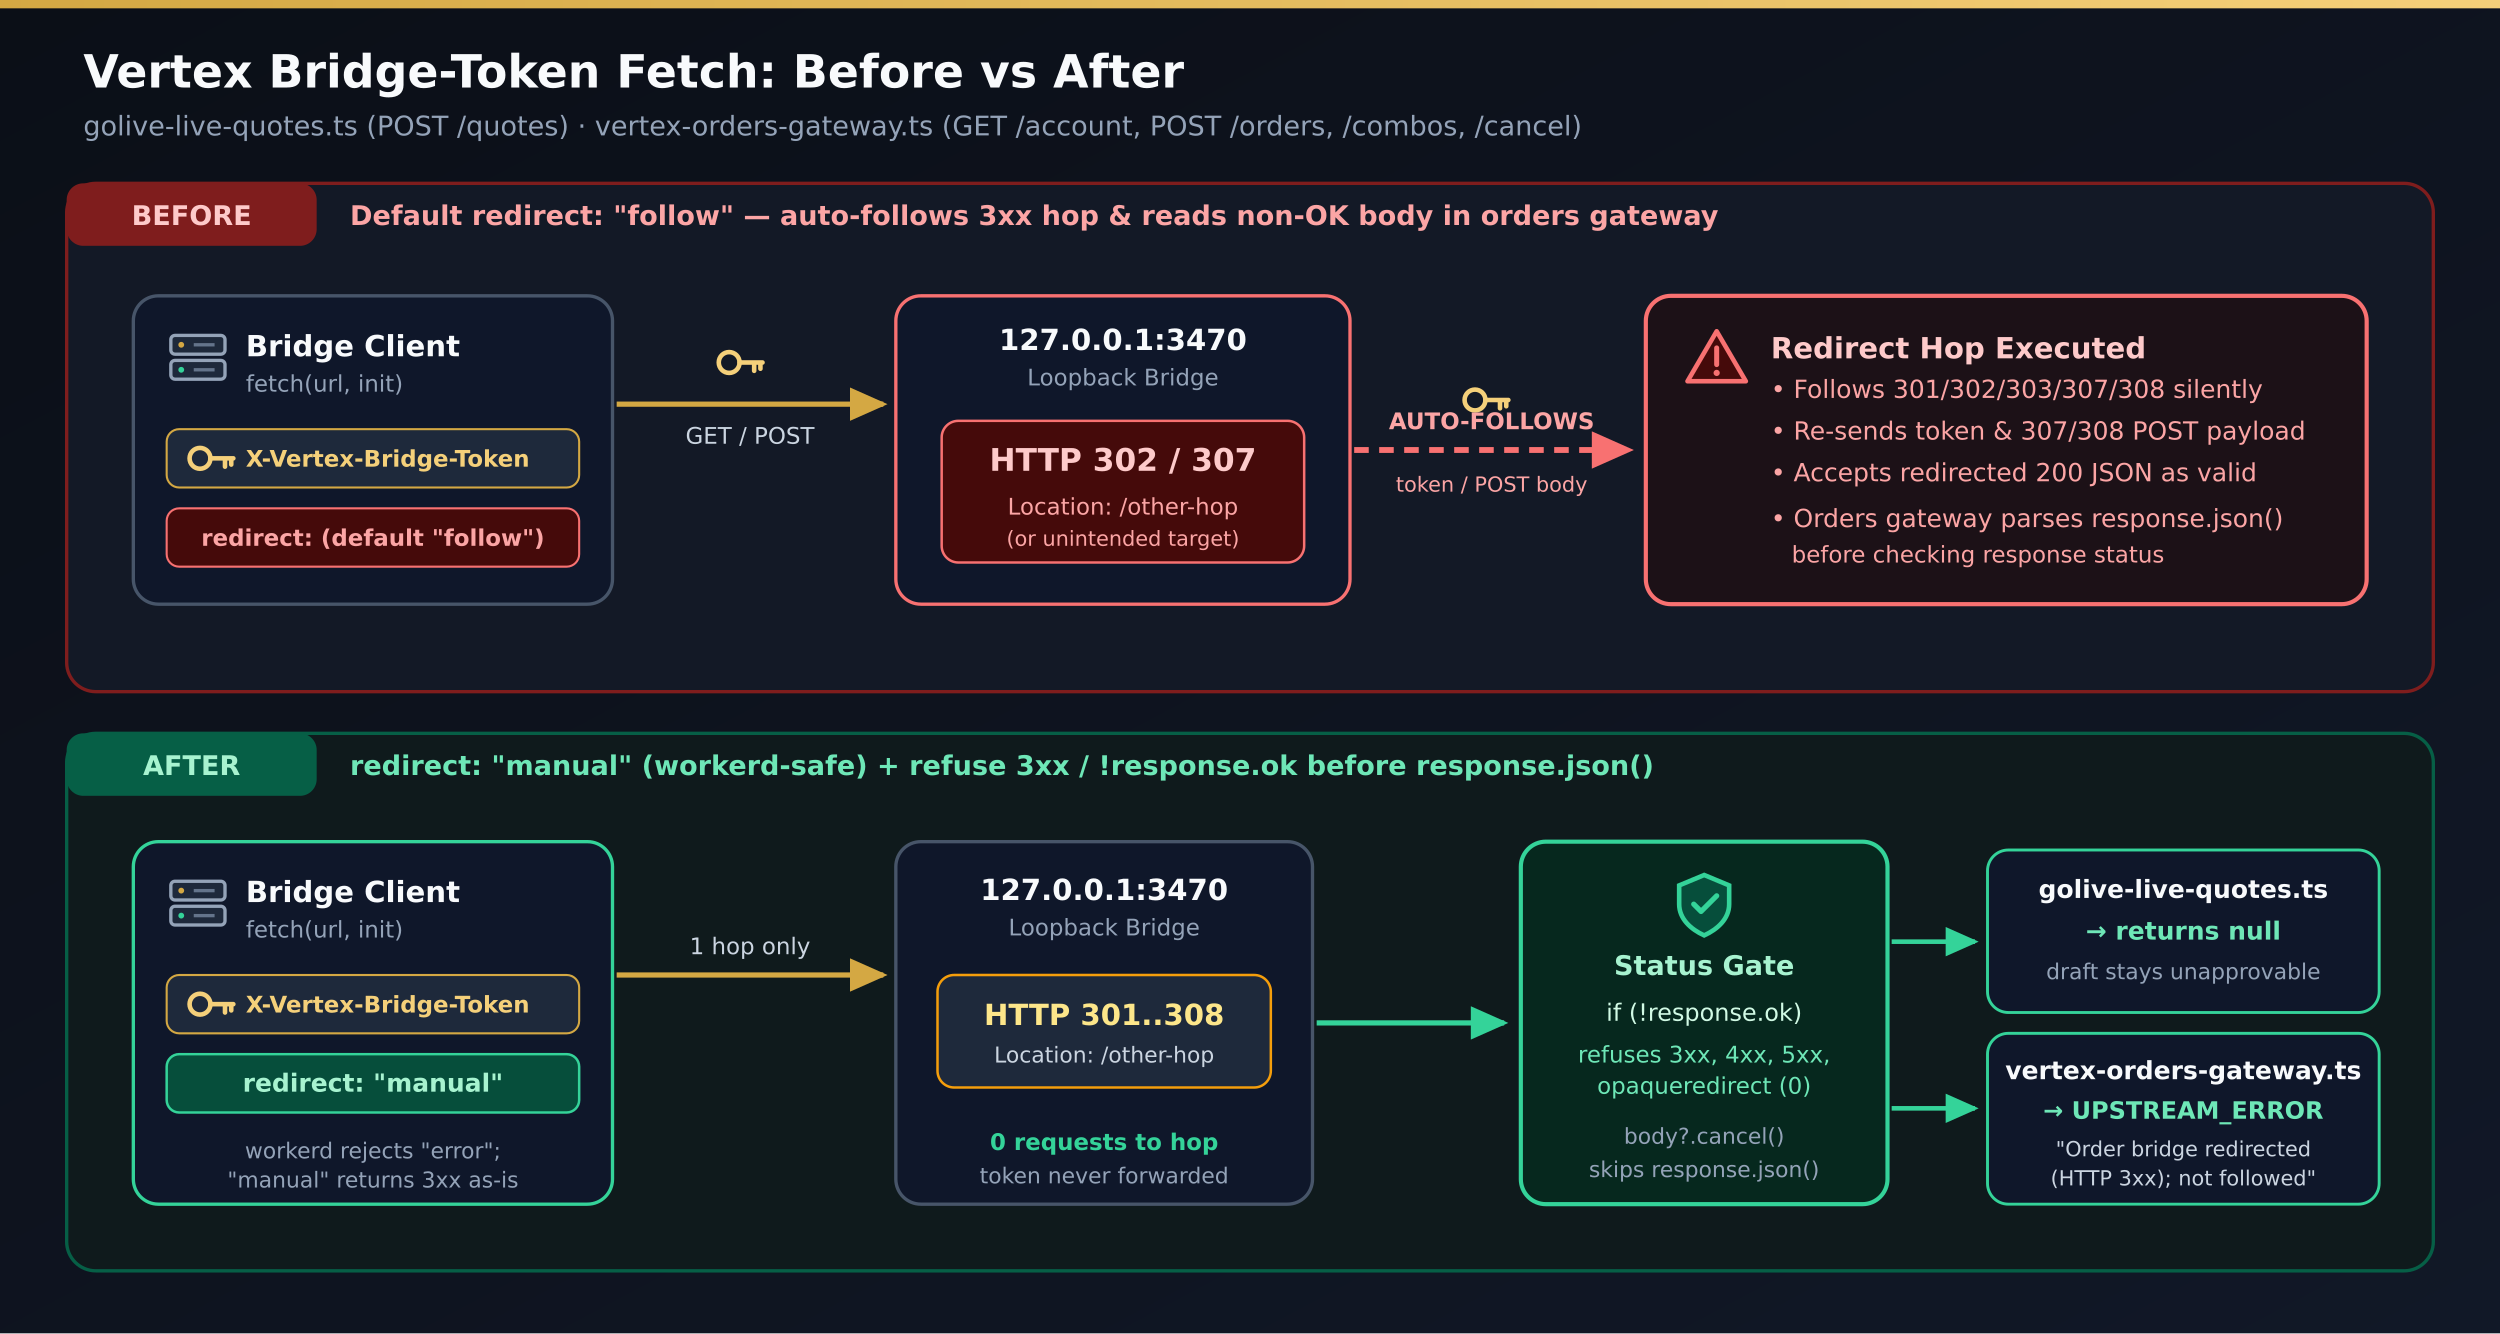
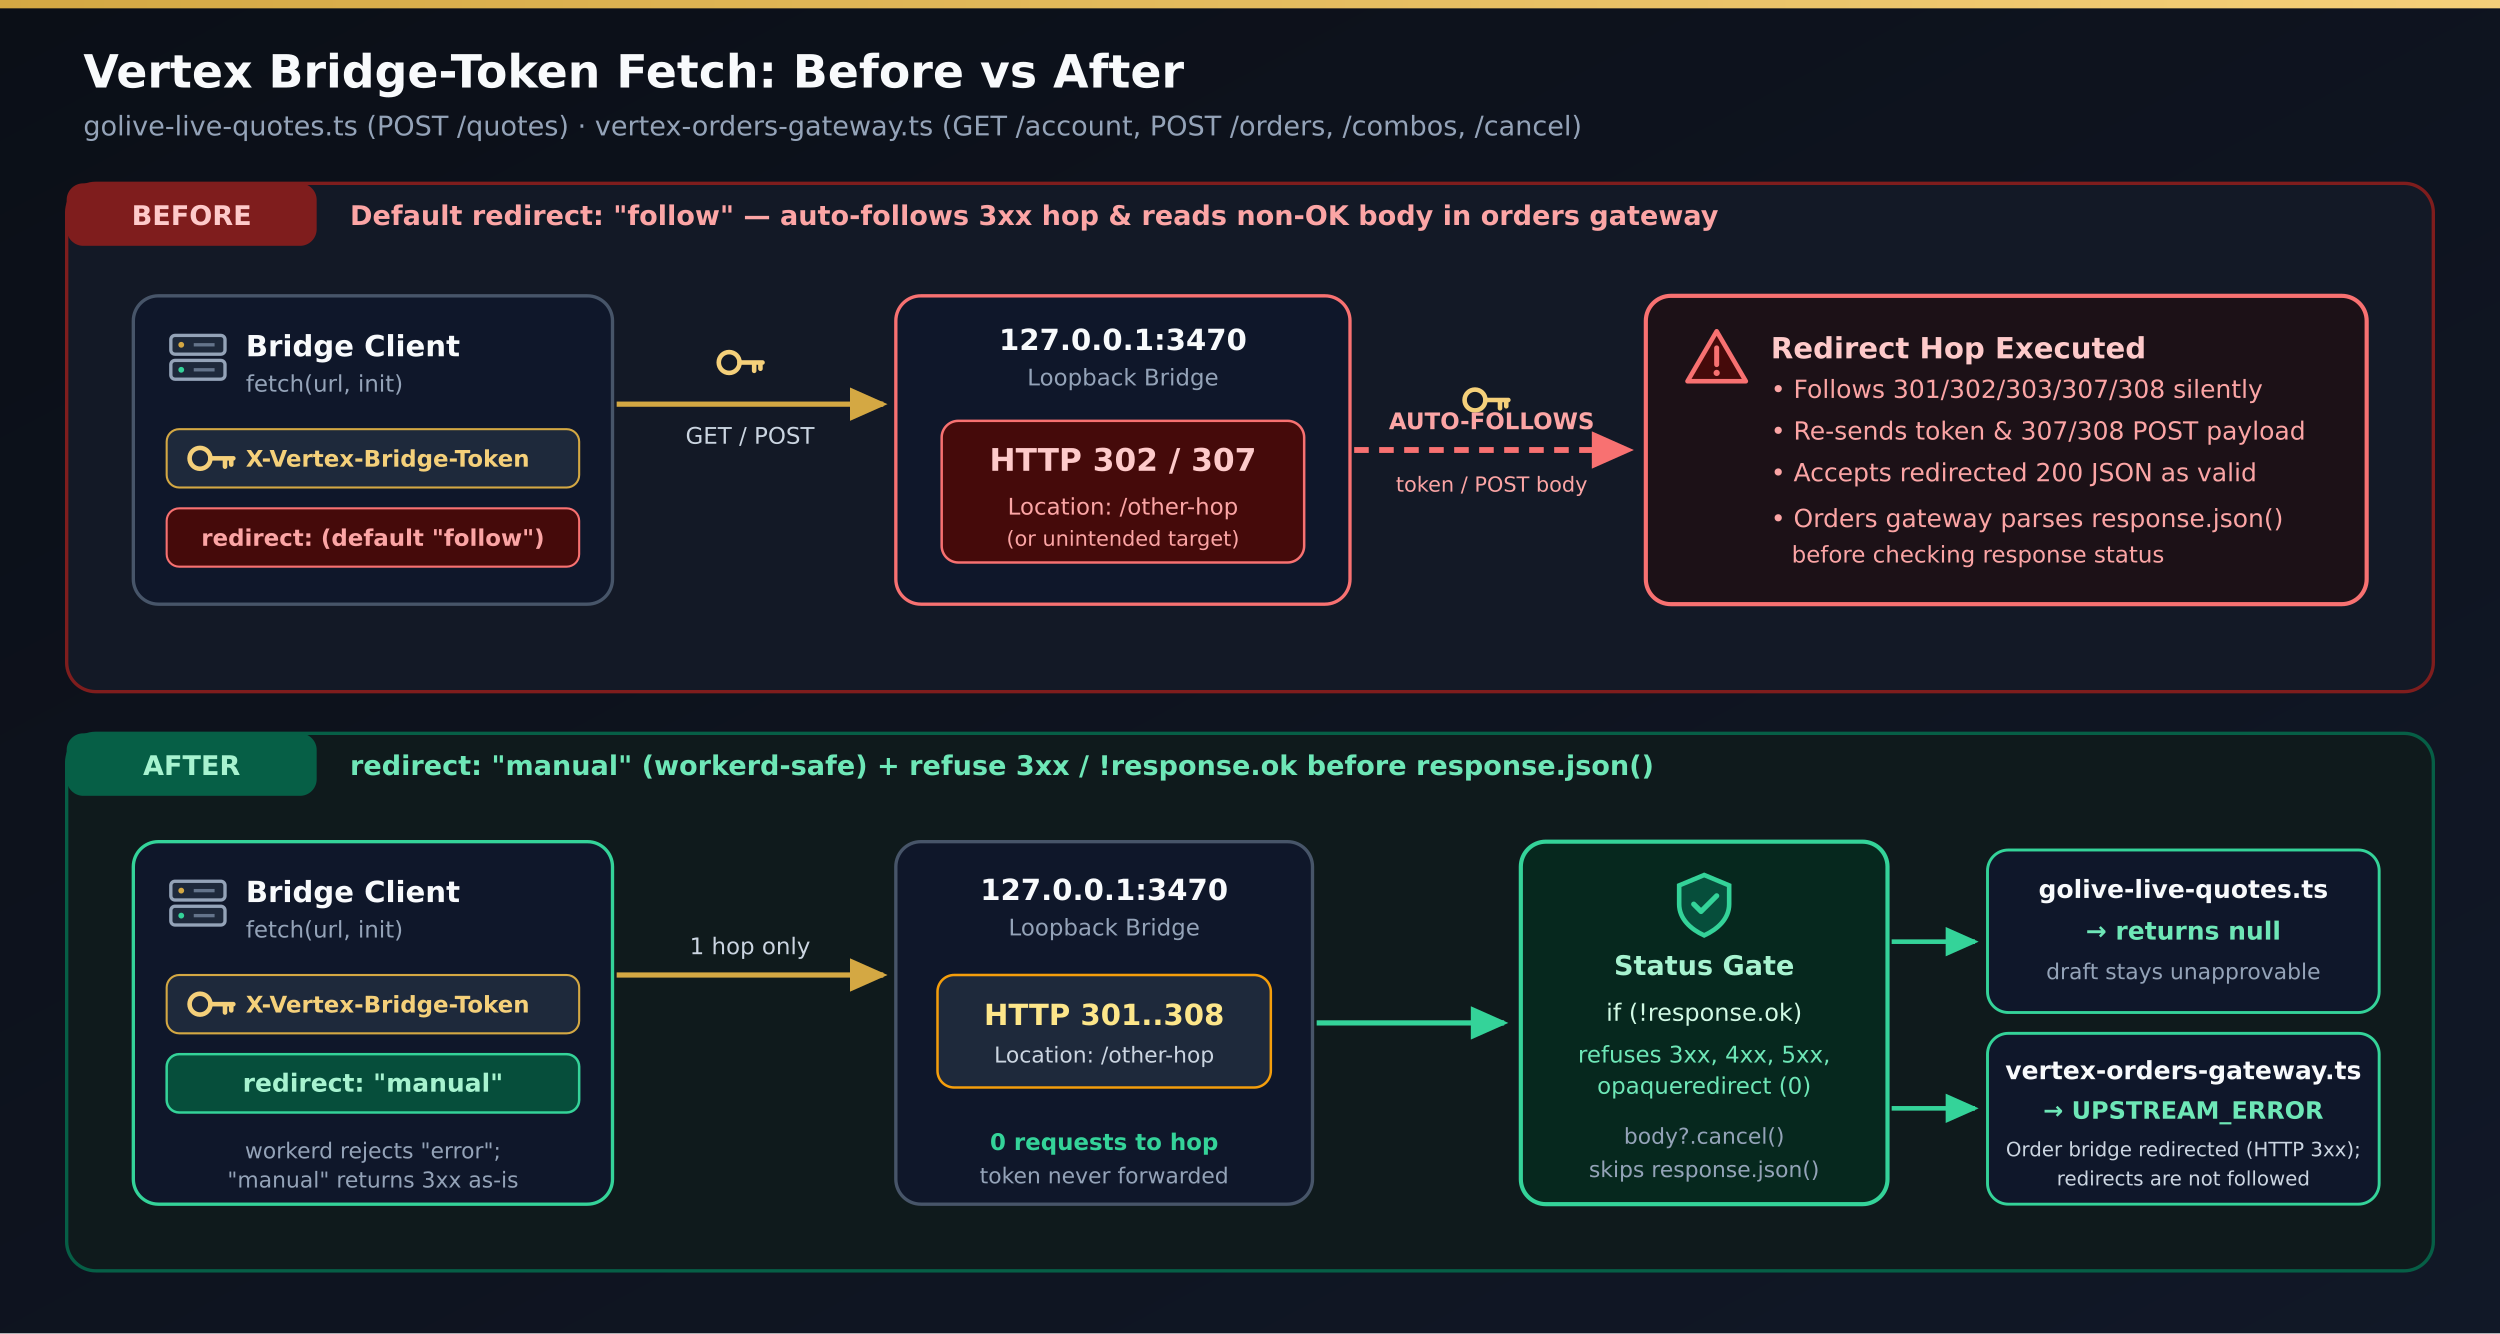
<svg xmlns="http://www.w3.org/2000/svg" font-family="DejaVu Sans, Liberation Sans, sans-serif" height="640" viewBox="0 0 1200 640" width="1200">
  <defs>
    <linearGradient id="bg" x1="0" x2="1" y1="0" y2="1">
      <stop offset="0%" stop-color="#0b0f17" />
      <stop offset="100%" stop-color="#111827" />
    </linearGradient>
    <linearGradient id="goldBar" x1="0" x2="1" y1="0" y2="0">
      <stop offset="0%" stop-color="#d4a843" />
      <stop offset="100%" stop-color="#f5d07a" />
    </linearGradient>
    <marker id="arrowRed" markerHeight="8" markerWidth="8" orient="auto-start-reverse" refX="8" refY="5" viewBox="0 0 10 10">
      <path d="M0,1 L9,5 L0,9 z" fill="#f87171" />
    </marker>
    <marker id="arrowGold" markerHeight="8" markerWidth="8" orient="auto-start-reverse" refX="8" refY="5" viewBox="0 0 10 10">
      <path d="M0,1 L9,5 L0,9 z" fill="#d4a843" />
    </marker>
    <marker id="arrowGreen" markerHeight="8" markerWidth="8" orient="auto-start-reverse" refX="8" refY="5" viewBox="0 0 10 10">
      <path d="M0,1 L9,5 L0,9 z" fill="#34d399" />
    </marker>
    <marker id="arrowMuted" markerHeight="8" markerWidth="8" orient="auto-start-reverse" refX="8" refY="5" viewBox="0 0 10 10">
      <path d="M0,1 L9,5 L0,9 z" fill="#64748b" />
    </marker>
    <g id="keyIcon">
      <circle cx="8" cy="8" fill="none" r="5" stroke="#f5d07a" stroke-width="2.2" />
      <path d="M13,8 L24,8 M20,8 L20,12 M23,8 L23,11" stroke="#f5d07a" stroke-linecap="round" stroke-width="2.2" />
    </g>
    <g id="shieldIcon">
      <path d="M16,2 L28,7 L28,16 C28,23 22.5,28 16,31 C9.5,28 4,23 4,16 L4,7 Z" fill="#064e3b" stroke="#34d399" stroke-width="2.2" />
      <path d="M11,16 L14.5,19.5 L22,12" fill="none" stroke="#34d399" stroke-linecap="round" stroke-linejoin="round" stroke-width="2.5" />
    </g>
    <g id="warnIcon">
      <path d="M16,3 L30,27 L2,27 Z" fill="#450a0a" stroke="#f87171" stroke-linejoin="round" stroke-width="2.2" />
      <line stroke="#f87171" stroke-linecap="round" stroke-width="2.4" x1="16" x2="16" y1="11" y2="19" />
      <circle cx="16" cy="23" fill="#f87171" r="1.5" />
    </g>
    <g id="serverIcon">
      <rect fill="#1e293b" height="9" rx="2" stroke="#94a3b8" stroke-width="1.6" width="26" x="2" y="3" />
      <rect fill="#1e293b" height="9" rx="2" stroke="#94a3b8" stroke-width="1.6" width="26" x="2" y="15" />
      <circle cx="7" cy="7.5" fill="#d4a843" r="1.4" />
      <circle cx="7" cy="19.5" fill="#34d399" r="1.4" />
      <line stroke="#64748b" stroke-width="1.6" x1="13" x2="23" y1="7.5" y2="7.5" />
      <line stroke="#64748b" stroke-width="1.6" x1="13" x2="23" y1="19.5" y2="19.5" />
    </g>
  </defs>
  <rect fill="url(#bg)" height="640" width="1200" />
  <rect fill="url(#goldBar)" height="4" width="1200" x="0" y="0" />
  <text fill="#f8fafc" font-size="22" font-weight="700" x="40" y="42">
    Vertex Bridge-Token Fetch: Before vs After
  </text>
  <text fill="#94a3b8" font-size="13" x="40" y="65">
    golive-live-quotes.ts (POST /quotes) · vertex-orders-gateway.ts (GET
    /account, POST /orders, /combos, /cancel)
  </text>
  <rect fill="#131926" height="244" rx="14" stroke="#7f1d1d" stroke-width="1.6" width="1136" x="32" y="88" />
  <rect fill="#7f1d1d" height="30" rx="8" width="120" x="32" y="88" />
  <text fill="#fecaca" font-size="13" font-weight="700" text-anchor="middle" x="92" y="108">
    BEFORE
  </text>
  <text fill="#fca5a5" font-size="13" font-weight="600" x="168" y="108">
    Default redirect: "follow" — auto-follows 3xx hop &amp; reads non-OK body in
    orders gateway
  </text>
  <rect fill="#0f172a" height="148" rx="12" stroke="#475569" stroke-width="1.6" width="230" x="64" y="142" />
  <use href="#serverIcon" x="80" y="158" />
  <text fill="#f8fafc" font-size="14" font-weight="700" x="118" y="171">
    Bridge Client
  </text>
  <text fill="#94a3b8" font-size="11" x="118" y="188">fetch(url, init)</text>
  <rect fill="#1e293b" height="28" rx="6" stroke="#d4a843" stroke-width="1" width="198" x="80" y="206" />
  <use href="#keyIcon" x="88" y="212" />
  <text fill="#f5d07a" font-size="11" font-weight="600" x="118" y="224">
    X-Vertex-Bridge-Token
  </text>
  <rect fill="#450a0a" height="28" rx="6" stroke="#f87171" stroke-width="1" width="198" x="80" y="244" />
  <text fill="#fca5a5" font-size="11" font-weight="700" text-anchor="middle" x="179" y="262">
    redirect: (default "follow")
  </text>
  <line marker-end="url(#arrowGold)" stroke="#d4a843" stroke-width="2.5" x1="296" x2="424" y1="194" y2="194" />
  <use href="#keyIcon" x="342" y="166" />
  <text fill="#cbd5e1" font-size="11" text-anchor="middle" x="360" y="213">
    GET / POST
  </text>
  <rect fill="#0f172a" height="148" rx="12" stroke="#f87171" stroke-width="1.6" width="218" x="430" y="142" />
  <text fill="#f8fafc" font-size="14" font-weight="700" text-anchor="middle" x="539" y="168">
    127.0.0.1:3470
  </text>
  <text fill="#94a3b8" font-size="11" text-anchor="middle" x="539" y="185">
    Loopback Bridge
  </text>
  <rect fill="#450a0a" height="68" rx="8" stroke="#f87171" stroke-width="1.2" width="174" x="452" y="202" />
  <text fill="#fecaca" font-size="15" font-weight="700" text-anchor="middle" x="539" y="226">
    HTTP 302 / 307
  </text>
  <text fill="#fca5a5" font-size="11" text-anchor="middle" x="539" y="247">
    Location: /other-hop
  </text>
  <text fill="#fca5a5" font-size="10" text-anchor="middle" x="539" y="262">
    (or unintended target)
  </text>
  <path d="M650,216 C705,216 705,216 782,216" marker-end="url(#arrowRed)" stroke="#f87171" stroke-dasharray="7,5" stroke-width="2.8" />
  <use href="#keyIcon" x="700" y="184" />
  <text fill="#fca5a5" font-size="11" font-weight="700" text-anchor="middle" x="716" y="206">
    AUTO-FOLLOWS
  </text>
  <text fill="#fca5a5" font-size="10" text-anchor="middle" x="716" y="236">
    token / POST body
  </text>
  <rect fill="#1c1117" height="148" rx="12" stroke="#f87171" stroke-width="2" width="346" x="790" y="142" />
  <use href="#warnIcon" x="808" y="156" />
  <text fill="#fecaca" font-size="14" font-weight="700" x="850" y="172">
    Redirect Hop Executed
  </text>
  <text fill="#fca5a5" font-size="12" x="850" y="191">
    • Follows 301/302/303/307/308 silently
  </text>
  <text fill="#fca5a5" font-size="12" x="850" y="211">
    • Re-sends token &amp; 307/308 POST payload
  </text>
  <text fill="#fca5a5" font-size="12" x="850" y="231">
    • Accepts redirected 200 JSON as valid
  </text>
  <text fill="#fca5a5" font-size="12" x="850" y="253">
    • Orders gateway parses response.json()
  </text>
  <text fill="#fca5a5" font-size="11" x="860" y="270">
    before checking response status
  </text>
  <rect fill="#0f1a1c" height="258" rx="14" stroke="#065f46" stroke-width="1.6" width="1136" x="32" y="352" />
  <rect fill="#065f46" height="30" rx="8" width="120" x="32" y="352" />
  <text fill="#a7f3d0" font-size="13" font-weight="700" text-anchor="middle" x="92" y="372">
    AFTER
  </text>
  <text fill="#6ee7b7" font-size="13" font-weight="600" x="168" y="372">
    redirect: "manual" (workerd-safe) + refuse 3xx / !response.ok before
    response.json()
  </text>
  <rect fill="#0f172a" height="174" rx="12" stroke="#34d399" stroke-width="1.6" width="230" x="64" y="404" />
  <use href="#serverIcon" x="80" y="420" />
  <text fill="#f8fafc" font-size="14" font-weight="700" x="118" y="433">
    Bridge Client
  </text>
  <text fill="#94a3b8" font-size="11" x="118" y="450">fetch(url, init)</text>
  <rect fill="#1e293b" height="28" rx="6" stroke="#d4a843" stroke-width="1" width="198" x="80" y="468" />
  <use href="#keyIcon" x="88" y="474" />
  <text fill="#f5d07a" font-size="11" font-weight="600" x="118" y="486">
    X-Vertex-Bridge-Token
  </text>
  <rect fill="#064e3b" height="28" rx="6" stroke="#34d399" stroke-width="1.2" width="198" x="80" y="506" />
  <text fill="#a7f3d0" font-size="12" font-weight="700" text-anchor="middle" x="179" y="524">
    redirect: "manual"
  </text>
  <text fill="#94a3b8" font-size="10.5" text-anchor="middle" x="179" y="556">
    workerd rejects "error";
  </text>
  <text fill="#94a3b8" font-size="10.5" text-anchor="middle" x="179" y="570">
    "manual" returns 3xx as-is
  </text>
  <line marker-end="url(#arrowGold)" stroke="#d4a843" stroke-width="2.5" x1="296" x2="424" y1="468" y2="468" />
  <text fill="#cbd5e1" font-size="11" text-anchor="middle" x="360" y="458">
    1 hop only
  </text>
  <rect fill="#0f172a" height="174" rx="12" stroke="#475569" stroke-width="1.6" width="200" x="430" y="404" />
  <text fill="#f8fafc" font-size="14" font-weight="700" text-anchor="middle" x="530" y="432">
    127.0.0.1:3470
  </text>
  <text fill="#94a3b8" font-size="11" text-anchor="middle" x="530" y="449">
    Loopback Bridge
  </text>
  <rect fill="#1e293b" height="54" rx="8" stroke="#f59e0b" stroke-width="1.2" width="160" x="450" y="468" />
  <text fill="#fde68a" font-size="14" font-weight="700" text-anchor="middle" x="530" y="492">
    HTTP 301..308
  </text>
  <text fill="#cbd5e1" font-size="10.5" text-anchor="middle" x="530" y="510">
    Location: /other-hop
  </text>
  <text fill="#34d399" font-size="11" font-weight="700" text-anchor="middle" x="530" y="552">
    0 requests to hop
  </text>
  <text fill="#94a3b8" font-size="10.5" text-anchor="middle" x="530" y="568">
    token never forwarded
  </text>
  <line marker-end="url(#arrowGreen)" stroke="#34d399" stroke-width="2.5" x1="632" x2="722" y1="491" y2="491" />
  <rect fill="#06281e" height="174" rx="12" stroke="#34d399" stroke-width="2" width="176" x="730" y="404" />
  <use href="#shieldIcon" x="802" y="418" />
  <text fill="#a7f3d0" font-size="13" font-weight="700" text-anchor="middle" x="818" y="468">
    Status Gate
  </text>
  <text fill="#d1fae5" font-size="11.5" text-anchor="middle" x="818" y="490">
    if (!response.ok)
  </text>
  <text fill="#6ee7b7" font-size="11" text-anchor="middle" x="818" y="510">
    refuses 3xx, 4xx, 5xx,
  </text>
  <text fill="#6ee7b7" font-size="11" text-anchor="middle" x="818" y="525">
    opaqueredirect (0)
  </text>
  <text fill="#94a3b8" font-size="10.5" text-anchor="middle" x="818" y="549">
    body?.cancel()
  </text>
  <text fill="#94a3b8" font-size="10.5" text-anchor="middle" x="818" y="565">
    skips response.json()
  </text>
  <line marker-end="url(#arrowGreen)" stroke="#34d399" stroke-width="2.2" x1="908" x2="948" y1="452" y2="452" />
  <line marker-end="url(#arrowGreen)" stroke="#34d399" stroke-width="2.2" x1="908" x2="948" y1="532" y2="532" />
  <rect fill="#0f172a" height="78" rx="10" stroke="#34d399" stroke-width="1.4" width="188" x="954" y="408" />
  <text fill="#f8fafc" font-size="12" font-weight="700" text-anchor="middle" x="1048" y="431">
    golive-live-quotes.ts
  </text>
  <text fill="#6ee7b7" font-size="12" font-weight="700" text-anchor="middle" x="1048" y="451">
    → returns null
  </text>
  <text fill="#94a3b8" font-size="10.5" text-anchor="middle" x="1048" y="470">
    draft stays unapprovable
  </text>
  <rect fill="#0f172a" height="82" rx="10" stroke="#34d399" stroke-width="1.4" width="188" x="954" y="496" />
  <text fill="#f8fafc" font-size="12" font-weight="700" text-anchor="middle" x="1048" y="518">
    vertex-orders-gateway.ts
  </text>
  <text fill="#6ee7b7" font-size="11.5" font-weight="700" text-anchor="middle" x="1048" y="537">
    → UPSTREAM_ERROR
  </text>
-   <text fill="#cbd5e1" font-size="10" text-anchor="middle" x="1048" y="555">
-     "Order bridge redirected
-   </text>
-   <text fill="#cbd5e1" font-size="10" text-anchor="middle" x="1048" y="569">
-     (HTTP 3xx); not followed"
+   <text fill="#cbd5e1" font-size="9.5" text-anchor="middle" x="1048" y="555">
+     Order bridge redirected (HTTP 3xx);
+   </text>
+   <text fill="#cbd5e1" font-size="9.5" text-anchor="middle" x="1048" y="569">
+     redirects are not followed
  </text>
</svg>
